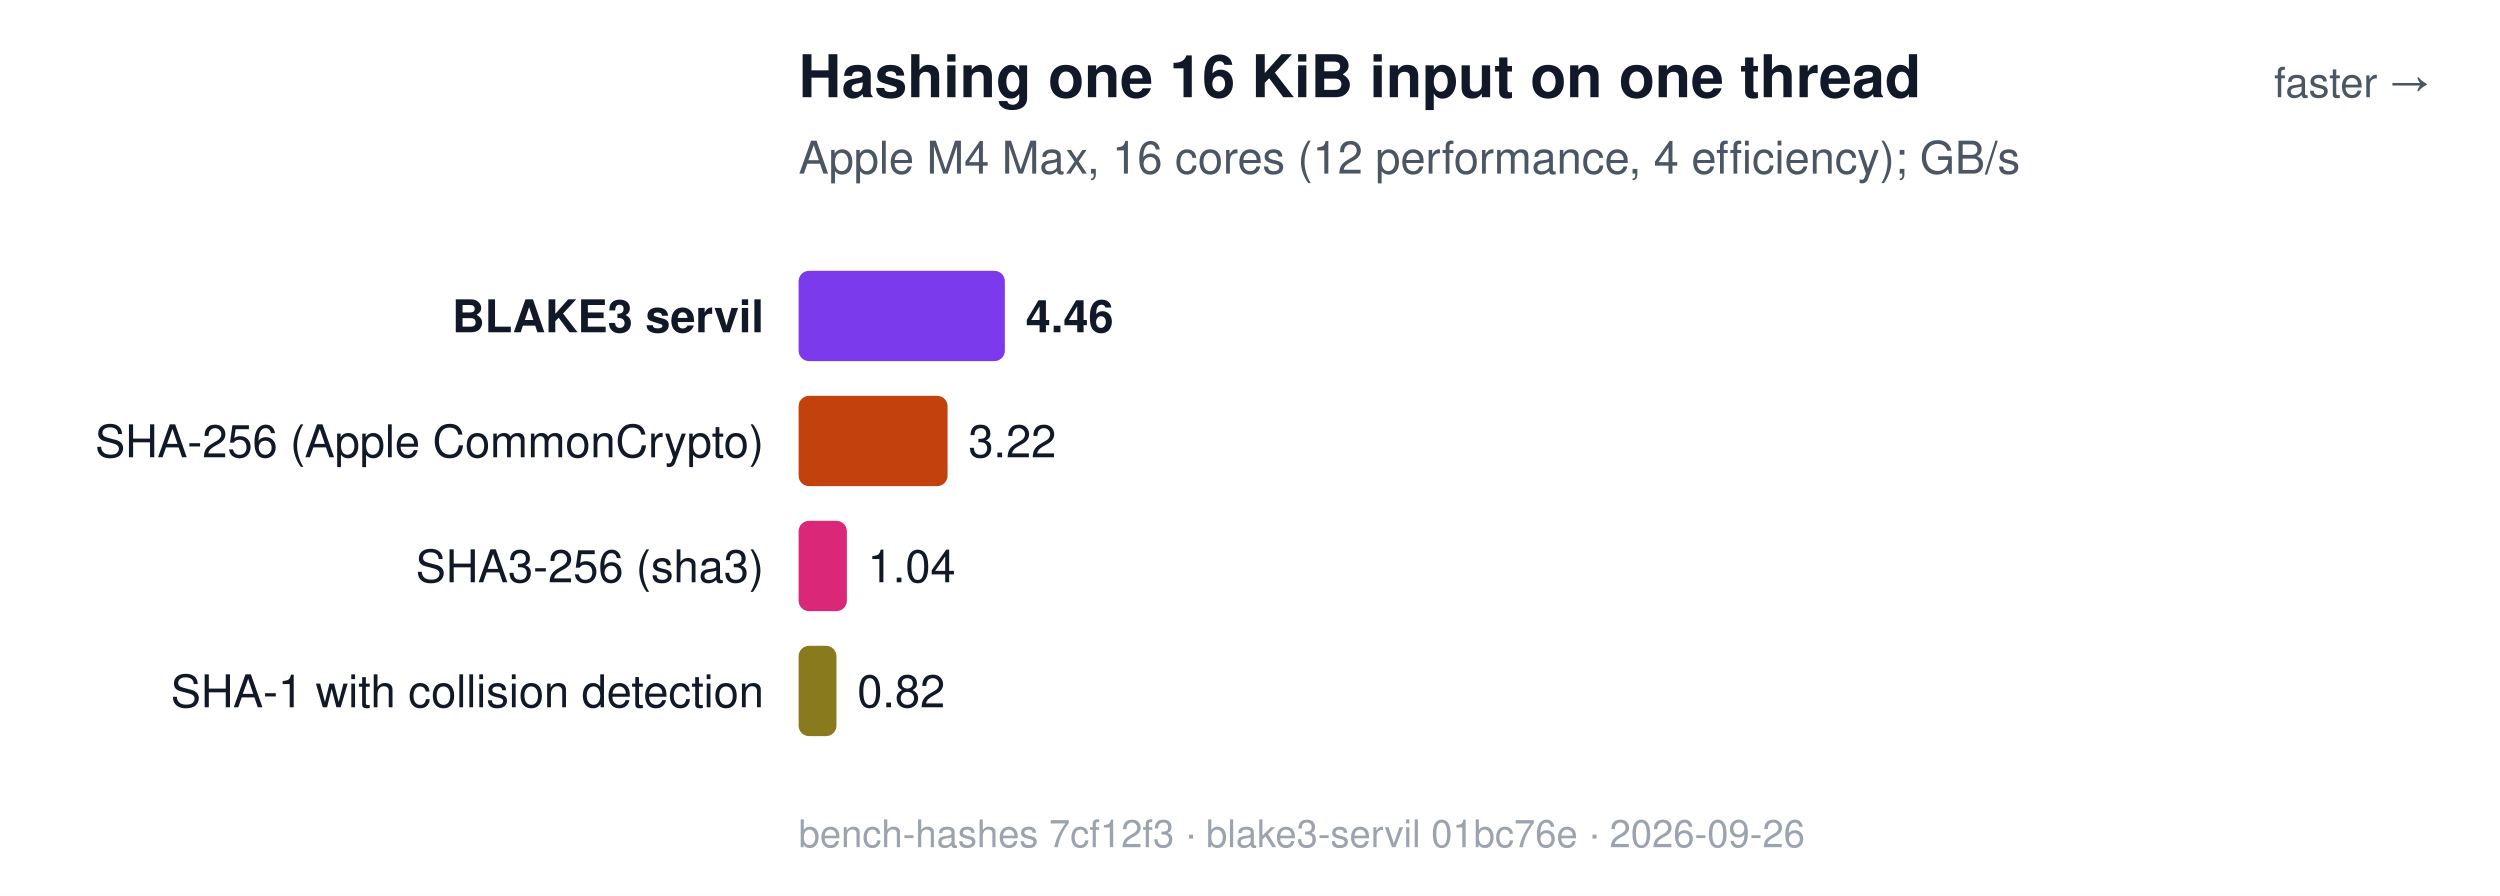
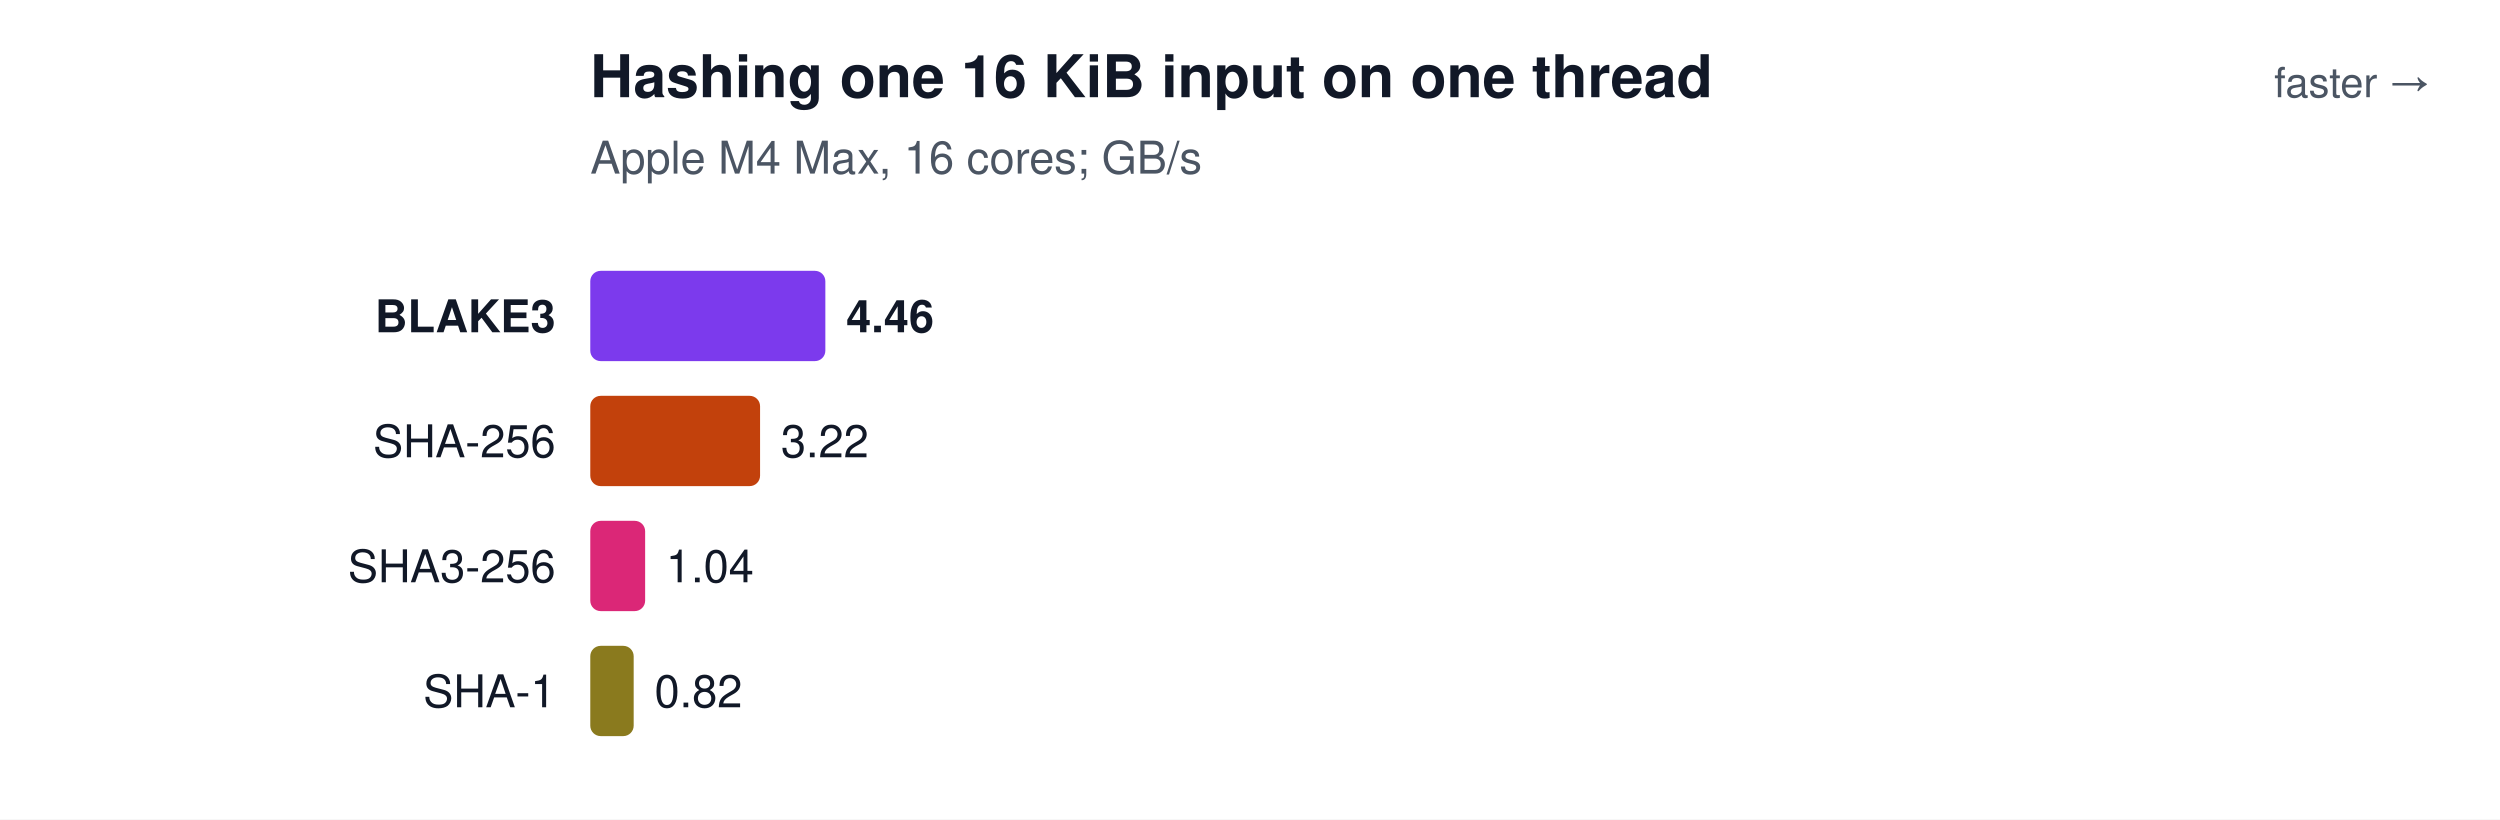
- <svg xmlns="http://www.w3.org/2000/svg" width="720" height="258" viewBox="0 0 720 258" font-family="-apple-system, BlinkMacSystemFont, 'Segoe UI', Helvetica, Arial, sans-serif">
-   <rect width="720" height="258" fill="#ffffff" />
-   <text x="230" y="28" font-size="17" font-weight="600" fill="#111827">Hashing one 16 KiB input on one thread</text>
-   <text x="230" y="50" font-size="13" fill="#4b5563">Apple M4 Max, 16 cores (12 performance, 4 efficiency); GB/s</text>
+ <svg xmlns="http://www.w3.org/2000/svg" width="720" height="236" viewBox="0 0 720 236" font-family="-apple-system, BlinkMacSystemFont, 'Segoe UI', Helvetica, Arial, sans-serif">
+   <rect width="720" height="236" fill="#ffffff" />
+   <text x="170" y="28" font-size="17" font-weight="600" fill="#111827">Hashing one 16 KiB input on one thread</text>
  <text x="700" y="28" font-size="12" fill="#4b5563" text-anchor="end">faster →</text>
-   <text x="220" y="95.7" font-size="13" fill="#111827" text-anchor="end" font-weight="600">BLAKE3 servil</text>
-   <rect x="230" y="78" width="59.4" height="26" rx="3" fill="#7c3aed" />
-   <text x="295.4" y="95.7" font-size="13" fill="#111827" font-weight="600">4.46</text>
-   <text x="220" y="131.7" font-size="13" fill="#111827" text-anchor="end">SHA-256 (Apple CommonCrypto)</text>
-   <rect x="230" y="114" width="42.9" height="26" rx="3" fill="#c2410c" />
-   <text x="278.9" y="131.7" font-size="13" fill="#111827">3.22</text>
-   <text x="220" y="167.7" font-size="13" fill="#111827" text-anchor="end">SHA3-256 (sha3)</text>
-   <rect x="230" y="150" width="13.9" height="26" rx="3" fill="#db2777" />
-   <text x="249.9" y="167.7" font-size="13" fill="#111827">1.04</text>
-   <text x="220" y="203.7" font-size="13" fill="#111827" text-anchor="end">SHA-1 with collision detection</text>
-   <rect x="230" y="186" width="10.9" height="26" rx="3" fill="#8a7a1e" />
-   <text x="246.9" y="203.7" font-size="13" fill="#111827">0.82</text>
-   <text x="230" y="244" font-size="11" fill="#9ca3af">bench-hashes 7cf12f3 · blake3-servil 01bc76e · 2026-09-26</text>
+   <text x="170" y="50" font-size="13" fill="#4b5563">Apple M4 Max, 16 cores; GB/s</text>
+   <text x="160" y="95.7" font-size="13" fill="#111827" text-anchor="end" font-weight="600">BLAKE3</text>
+   <rect x="170" y="78" width="67.7" height="26" rx="3" fill="#7c3aed" />
+   <text x="243.7" y="95.7" font-size="13" fill="#111827" font-weight="600">4.46</text>
+   <text x="160" y="131.7" font-size="13" fill="#111827" text-anchor="end">SHA-256</text>
+   <rect x="170" y="114" width="48.9" height="26" rx="3" fill="#c2410c" />
+   <text x="224.9" y="131.7" font-size="13" fill="#111827">3.22</text>
+   <text x="160" y="167.7" font-size="13" fill="#111827" text-anchor="end">SHA3-256</text>
+   <rect x="170" y="150" width="15.8" height="26" rx="3" fill="#db2777" />
+   <text x="191.8" y="167.7" font-size="13" fill="#111827">1.04</text>
+   <text x="160" y="203.7" font-size="13" fill="#111827" text-anchor="end">SHA-1</text>
+   <rect x="170" y="186" width="12.5" height="26" rx="3" fill="#8a7a1e" />
+   <text x="188.5" y="203.7" font-size="13" fill="#111827">0.82</text>
</svg>
